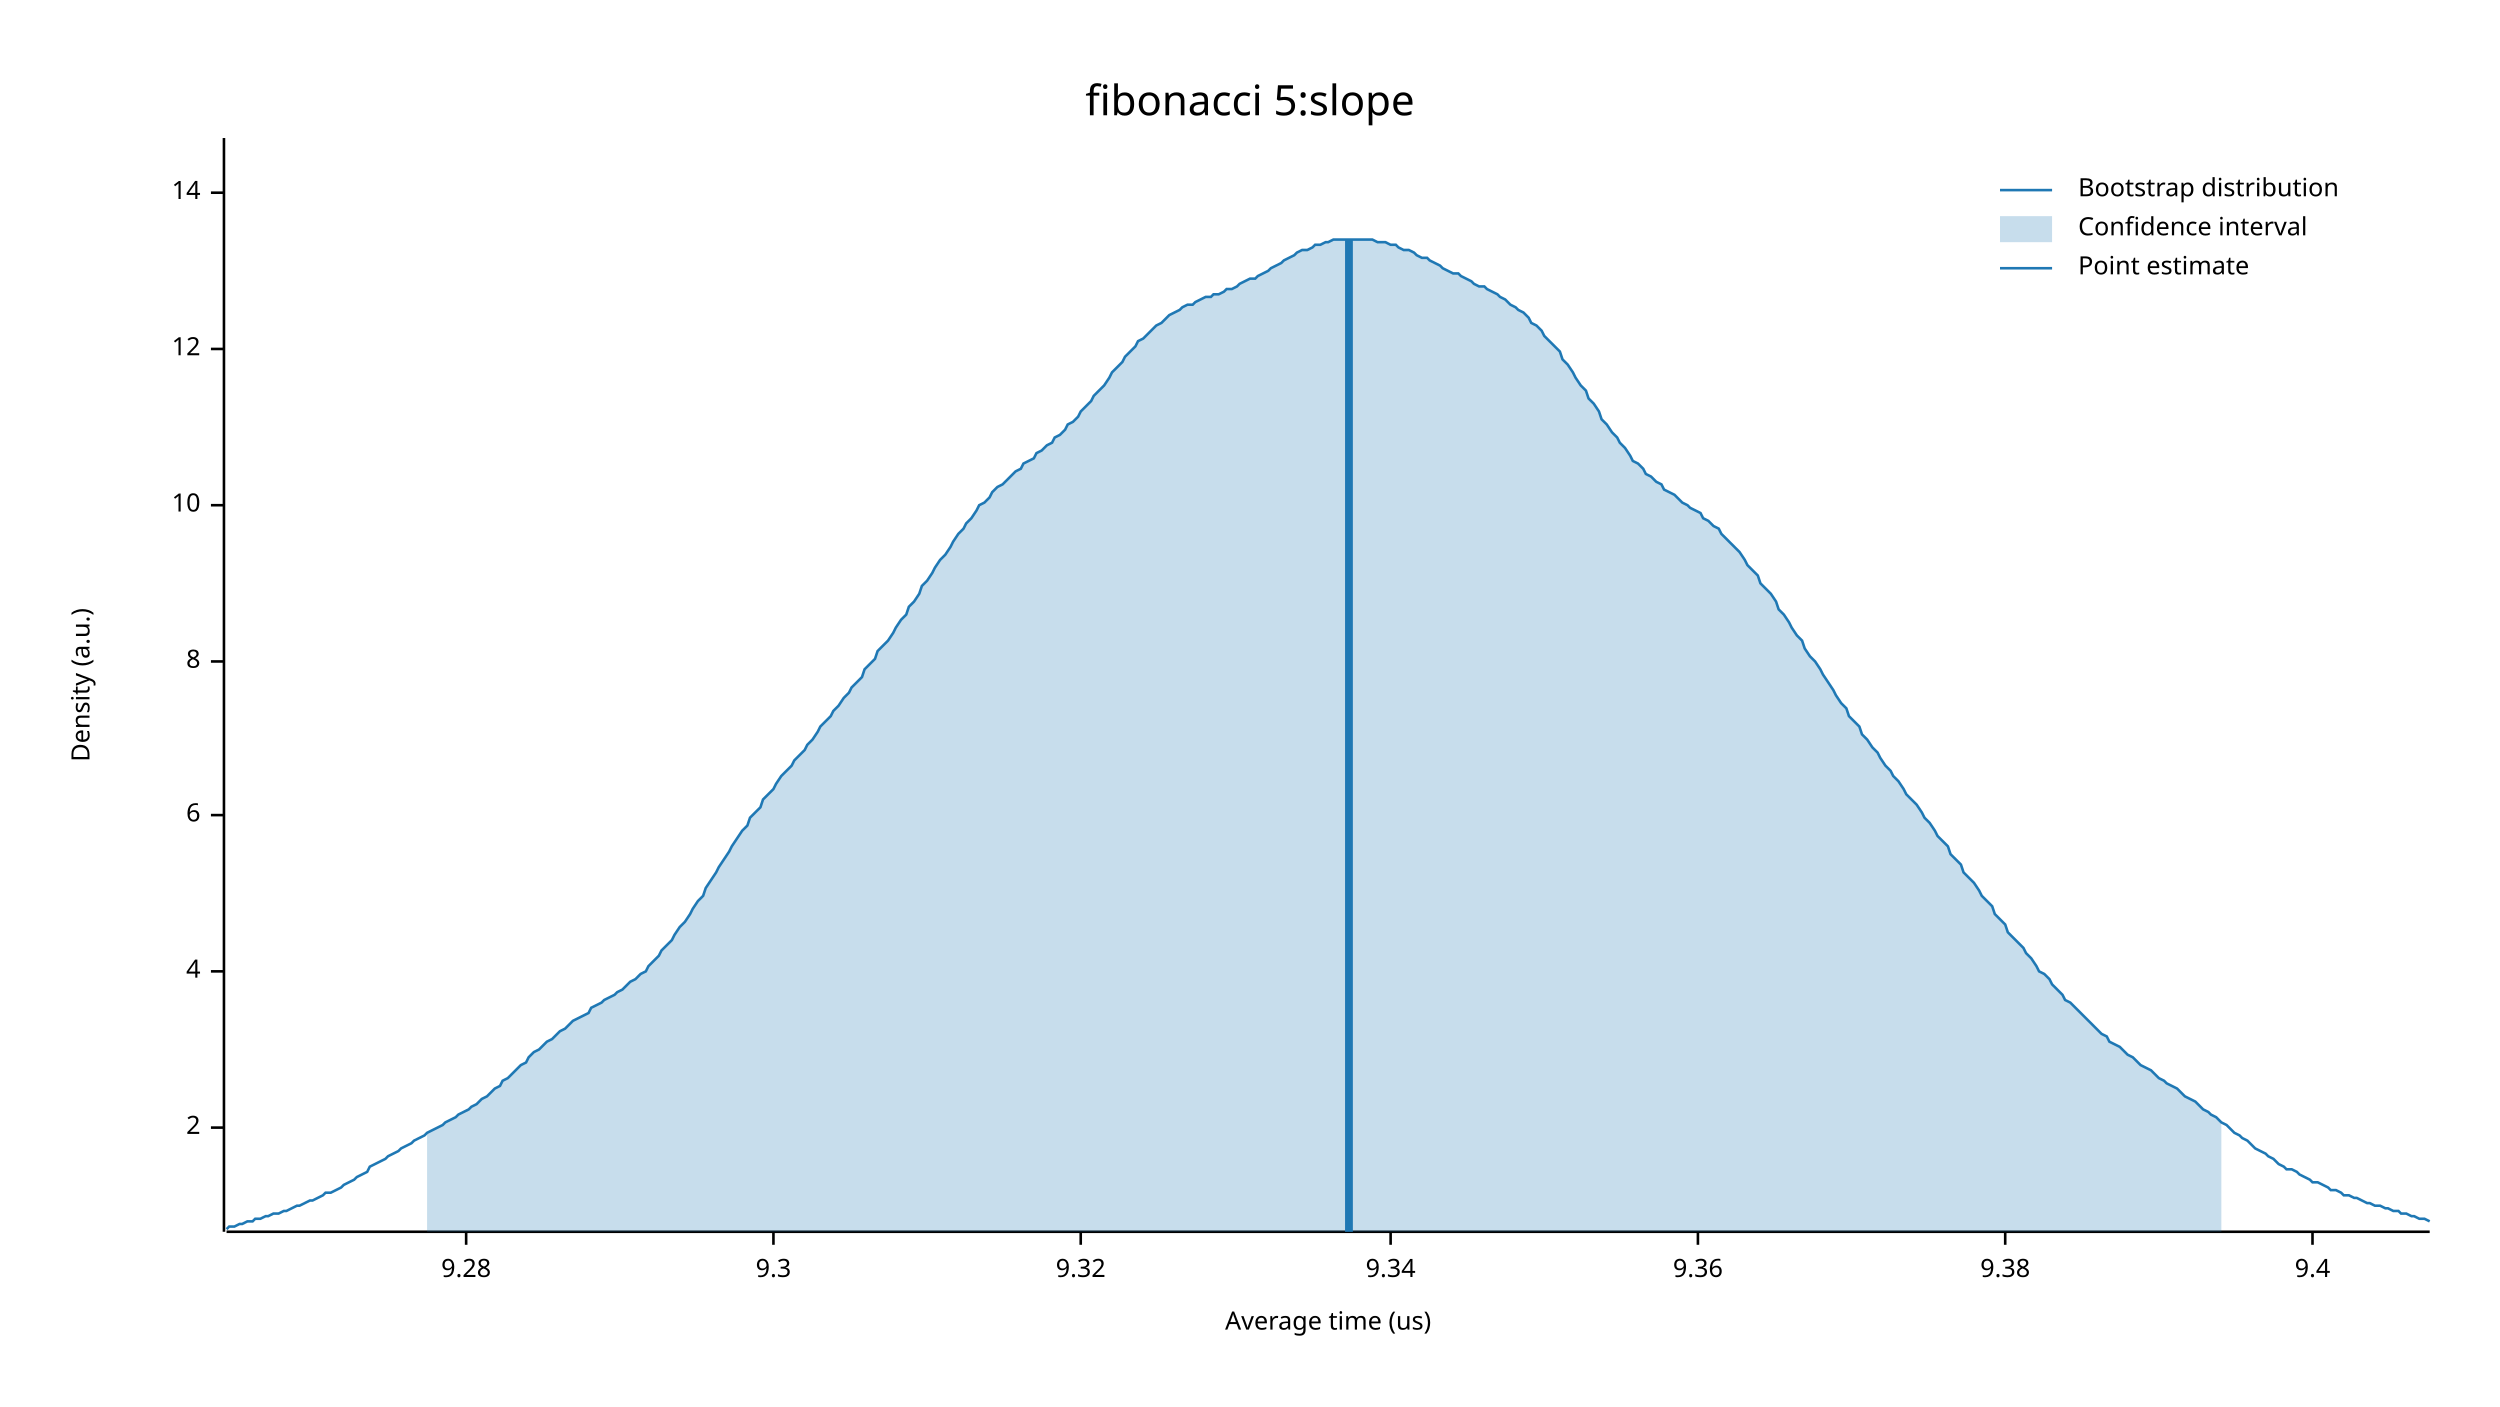
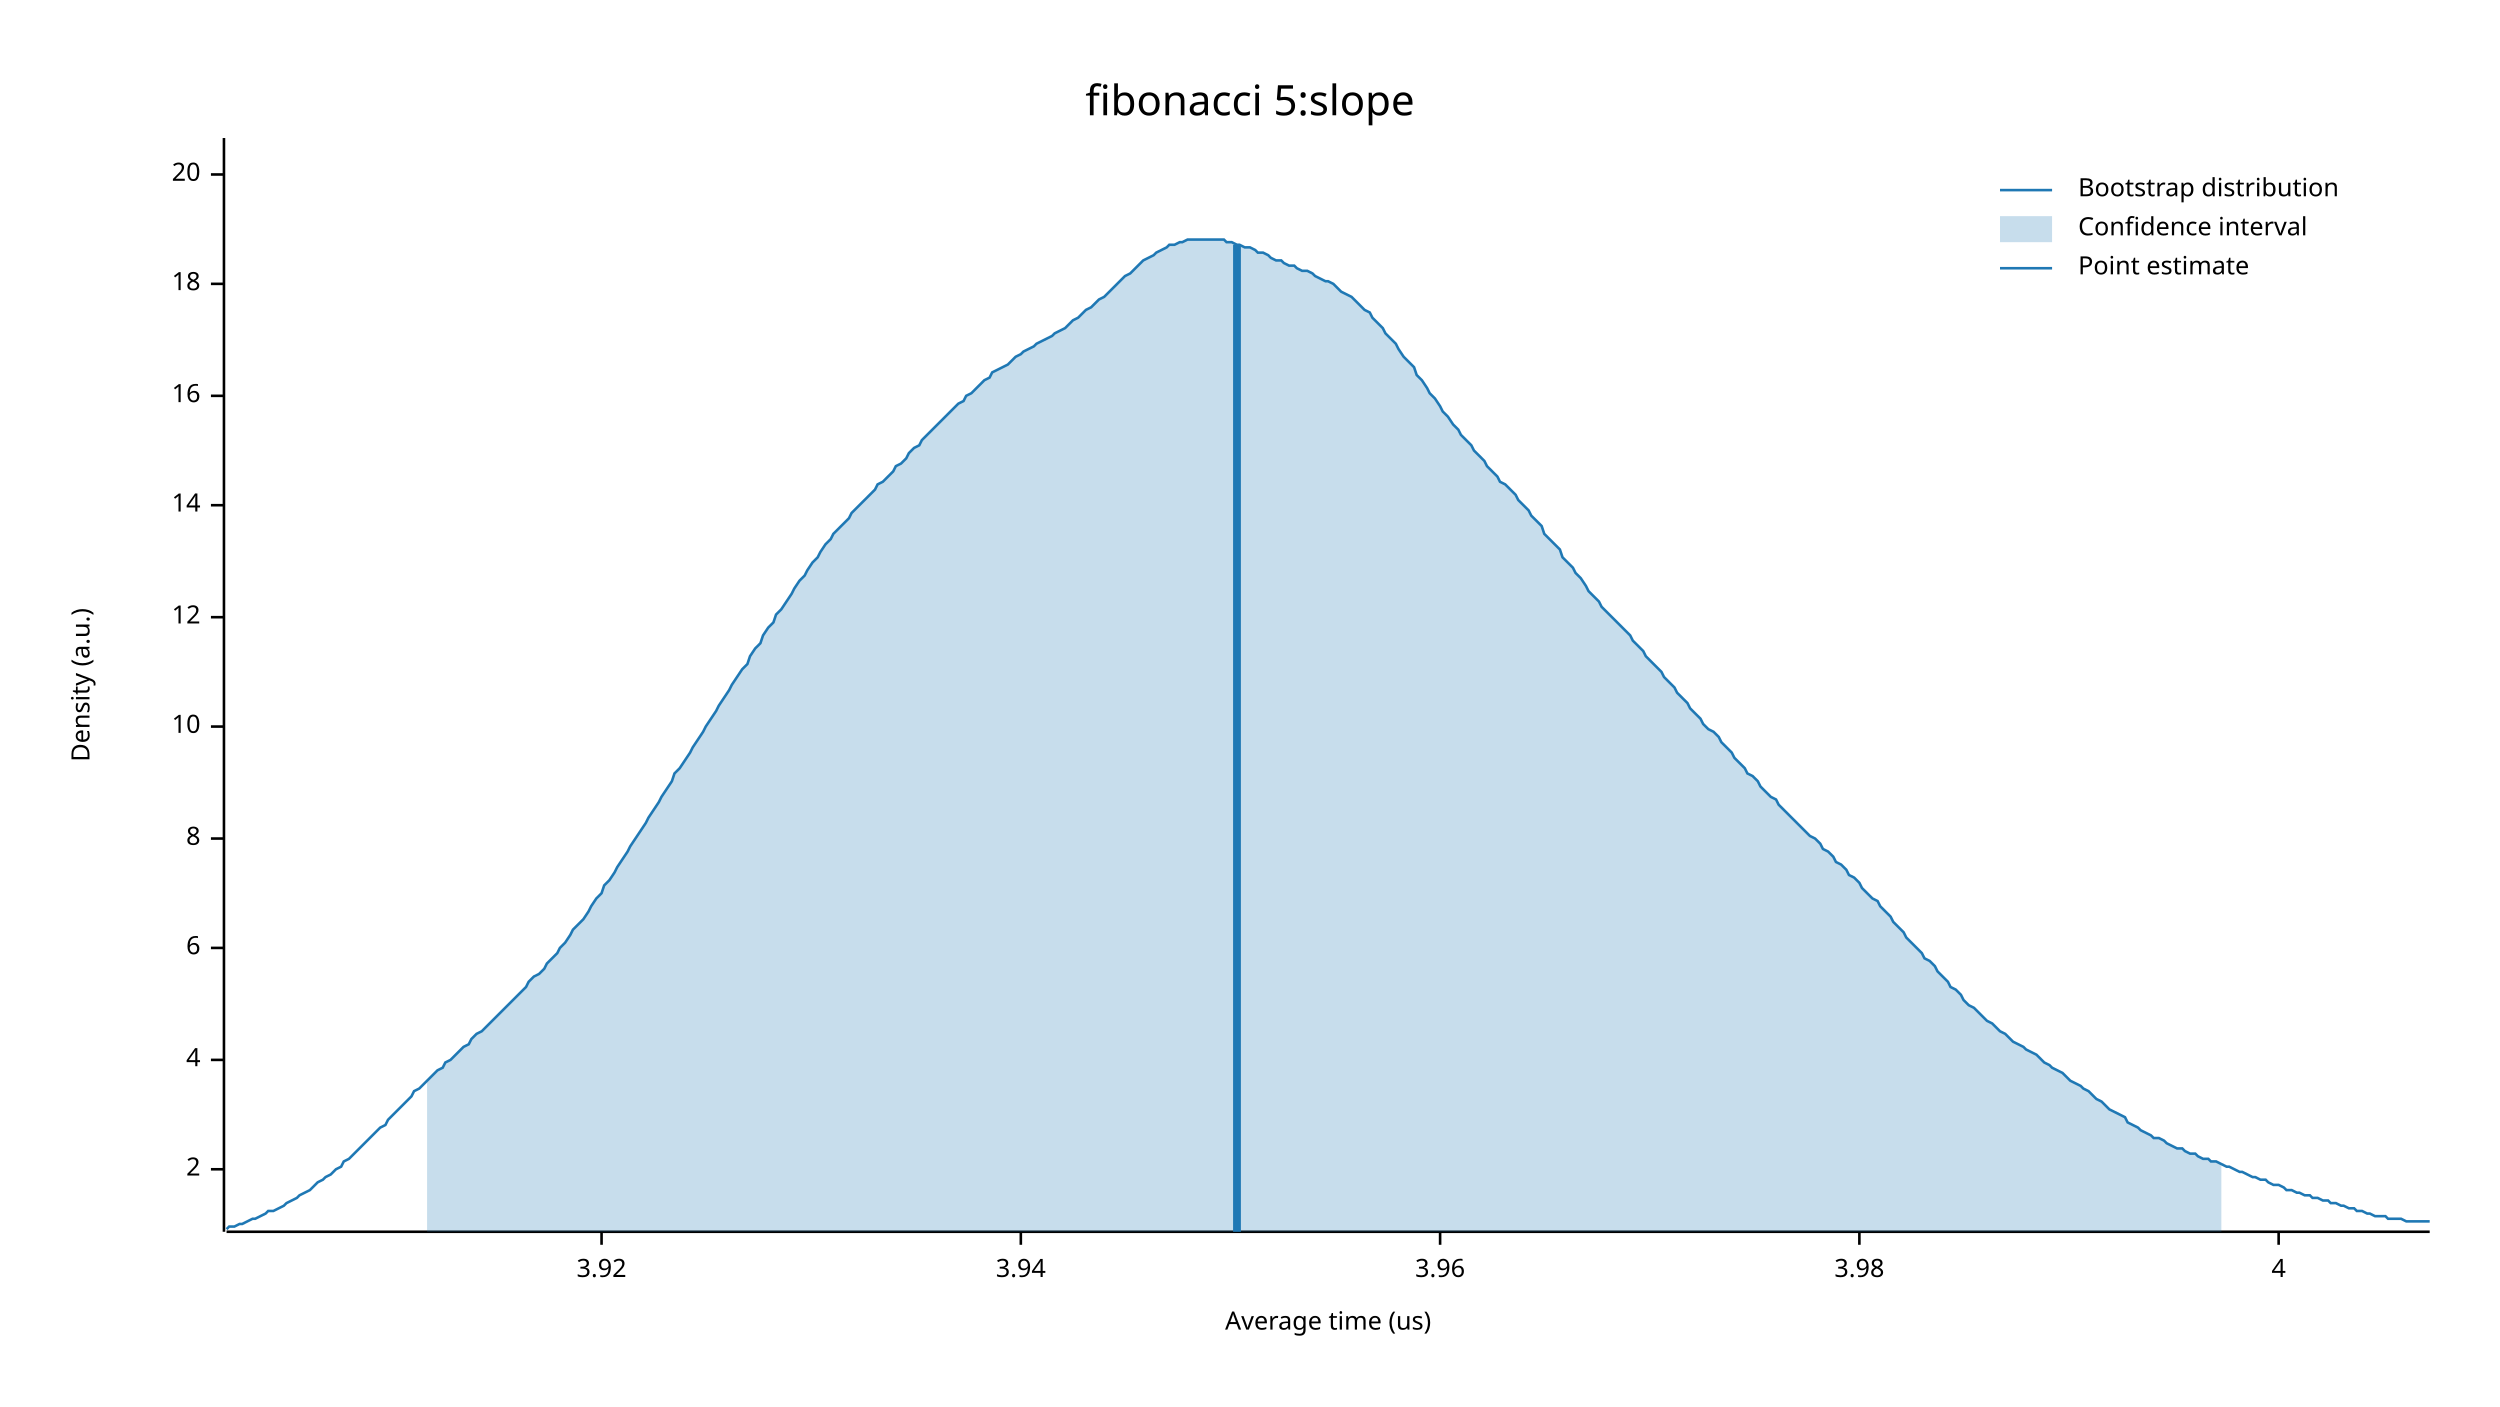
<svg xmlns="http://www.w3.org/2000/svg" width="960" height="540">
  <text x="480" y="32" dy="0.76em" text-anchor="middle" font-family="sans-serif" font-size="16.129" opacity="1" fill="#000000">
fibonacci 5:slope
</text>
  <text x="27" y="263" dy="0.76em" text-anchor="middle" font-family="sans-serif" font-size="9.677" opacity="1" fill="#000000" transform="rotate(270, 27, 263)">
Density (a.u.)
</text>
  <text x="510" y="513" dy="-0.5ex" text-anchor="middle" font-family="sans-serif" font-size="9.677" opacity="1" fill="#000000">
Average time (us)
</text>
  <polyline fill="none" opacity="1" stroke="#000000" stroke-width="1" points="86,53 86,473 " />
-   <text x="77" y="433" dy="0.5ex" text-anchor="end" font-family="sans-serif" font-size="9.677" opacity="1" fill="#000000">
+   <text x="77" y="449" dy="0.5ex" text-anchor="end" font-family="sans-serif" font-size="9.677" opacity="1" fill="#000000">
2
</text>
-   <polyline fill="none" opacity="1" stroke="#000000" stroke-width="1" points="81,433 86,433 " />
-   <text x="77" y="373" dy="0.5ex" text-anchor="end" font-family="sans-serif" font-size="9.677" opacity="1" fill="#000000">
+   <polyline fill="none" opacity="1" stroke="#000000" stroke-width="1" points="81,449 86,449 " />
+   <text x="77" y="407" dy="0.5ex" text-anchor="end" font-family="sans-serif" font-size="9.677" opacity="1" fill="#000000">
4
</text>
-   <polyline fill="none" opacity="1" stroke="#000000" stroke-width="1" points="81,373 86,373 " />
-   <text x="77" y="313" dy="0.5ex" text-anchor="end" font-family="sans-serif" font-size="9.677" opacity="1" fill="#000000">
+   <polyline fill="none" opacity="1" stroke="#000000" stroke-width="1" points="81,407 86,407 " />
+   <text x="77" y="364" dy="0.5ex" text-anchor="end" font-family="sans-serif" font-size="9.677" opacity="1" fill="#000000">
6
</text>
-   <polyline fill="none" opacity="1" stroke="#000000" stroke-width="1" points="81,313 86,313 " />
-   <text x="77" y="254" dy="0.5ex" text-anchor="end" font-family="sans-serif" font-size="9.677" opacity="1" fill="#000000">
+   <polyline fill="none" opacity="1" stroke="#000000" stroke-width="1" points="81,364 86,364 " />
+   <text x="77" y="322" dy="0.5ex" text-anchor="end" font-family="sans-serif" font-size="9.677" opacity="1" fill="#000000">
8
</text>
-   <polyline fill="none" opacity="1" stroke="#000000" stroke-width="1" points="81,254 86,254 " />
-   <text x="77" y="194" dy="0.5ex" text-anchor="end" font-family="sans-serif" font-size="9.677" opacity="1" fill="#000000">
+   <polyline fill="none" opacity="1" stroke="#000000" stroke-width="1" points="81,322 86,322 " />
+   <text x="77" y="279" dy="0.5ex" text-anchor="end" font-family="sans-serif" font-size="9.677" opacity="1" fill="#000000">
10
</text>
-   <polyline fill="none" opacity="1" stroke="#000000" stroke-width="1" points="81,194 86,194 " />
-   <text x="77" y="134" dy="0.5ex" text-anchor="end" font-family="sans-serif" font-size="9.677" opacity="1" fill="#000000">
+   <polyline fill="none" opacity="1" stroke="#000000" stroke-width="1" points="81,279 86,279 " />
+   <text x="77" y="237" dy="0.5ex" text-anchor="end" font-family="sans-serif" font-size="9.677" opacity="1" fill="#000000">
12
</text>
-   <polyline fill="none" opacity="1" stroke="#000000" stroke-width="1" points="81,134 86,134 " />
-   <text x="77" y="74" dy="0.5ex" text-anchor="end" font-family="sans-serif" font-size="9.677" opacity="1" fill="#000000">
+   <polyline fill="none" opacity="1" stroke="#000000" stroke-width="1" points="81,237 86,237 " />
+   <text x="77" y="194" dy="0.5ex" text-anchor="end" font-family="sans-serif" font-size="9.677" opacity="1" fill="#000000">
14
</text>
-   <polyline fill="none" opacity="1" stroke="#000000" stroke-width="1" points="81,74 86,74 " />
+   <polyline fill="none" opacity="1" stroke="#000000" stroke-width="1" points="81,194 86,194 " />
+   <text x="77" y="152" dy="0.5ex" text-anchor="end" font-family="sans-serif" font-size="9.677" opacity="1" fill="#000000">
+ 16
+ </text>
+   <polyline fill="none" opacity="1" stroke="#000000" stroke-width="1" points="81,152 86,152 " />
+   <text x="77" y="109" dy="0.5ex" text-anchor="end" font-family="sans-serif" font-size="9.677" opacity="1" fill="#000000">
+ 18
+ </text>
+   <polyline fill="none" opacity="1" stroke="#000000" stroke-width="1" points="81,109 86,109 " />
+   <text x="77" y="67" dy="0.5ex" text-anchor="end" font-family="sans-serif" font-size="9.677" opacity="1" fill="#000000">
+ 20
+ </text>
+   <polyline fill="none" opacity="1" stroke="#000000" stroke-width="1" points="81,67 86,67 " />
  <polyline fill="none" opacity="1" stroke="#000000" stroke-width="1" points="87,473 933,473 " />
-   <text x="179" y="483" dy="0.76em" text-anchor="middle" font-family="sans-serif" font-size="9.677" opacity="1" fill="#000000">
- 9.28
+   <text x="231" y="483" dy="0.76em" text-anchor="middle" font-family="sans-serif" font-size="9.677" opacity="1" fill="#000000">
+ 3.92
</text>
-   <polyline fill="none" opacity="1" stroke="#000000" stroke-width="1" points="179,473 179,478 " />
-   <text x="297" y="483" dy="0.76em" text-anchor="middle" font-family="sans-serif" font-size="9.677" opacity="1" fill="#000000">
- 9.3
+   <polyline fill="none" opacity="1" stroke="#000000" stroke-width="1" points="231,473 231,478 " />
+   <text x="392" y="483" dy="0.76em" text-anchor="middle" font-family="sans-serif" font-size="9.677" opacity="1" fill="#000000">
+ 3.94
</text>
-   <polyline fill="none" opacity="1" stroke="#000000" stroke-width="1" points="297,473 297,478 " />
-   <text x="415" y="483" dy="0.76em" text-anchor="middle" font-family="sans-serif" font-size="9.677" opacity="1" fill="#000000">
- 9.32
+   <polyline fill="none" opacity="1" stroke="#000000" stroke-width="1" points="392,473 392,478 " />
+   <text x="553" y="483" dy="0.76em" text-anchor="middle" font-family="sans-serif" font-size="9.677" opacity="1" fill="#000000">
+ 3.96
</text>
-   <polyline fill="none" opacity="1" stroke="#000000" stroke-width="1" points="415,473 415,478 " />
-   <text x="534" y="483" dy="0.76em" text-anchor="middle" font-family="sans-serif" font-size="9.677" opacity="1" fill="#000000">
- 9.34
+   <polyline fill="none" opacity="1" stroke="#000000" stroke-width="1" points="553,473 553,478 " />
+   <text x="714" y="483" dy="0.76em" text-anchor="middle" font-family="sans-serif" font-size="9.677" opacity="1" fill="#000000">
+ 3.98
</text>
-   <polyline fill="none" opacity="1" stroke="#000000" stroke-width="1" points="534,473 534,478 " />
-   <text x="652" y="483" dy="0.76em" text-anchor="middle" font-family="sans-serif" font-size="9.677" opacity="1" fill="#000000">
- 9.36
+   <polyline fill="none" opacity="1" stroke="#000000" stroke-width="1" points="714,473 714,478 " />
+   <text x="875" y="483" dy="0.76em" text-anchor="middle" font-family="sans-serif" font-size="9.677" opacity="1" fill="#000000">
+ 4
</text>
-   <polyline fill="none" opacity="1" stroke="#000000" stroke-width="1" points="652,473 652,478 " />
-   <text x="770" y="483" dy="0.76em" text-anchor="middle" font-family="sans-serif" font-size="9.677" opacity="1" fill="#000000">
- 9.38
- </text>
-   <polyline fill="none" opacity="1" stroke="#000000" stroke-width="1" points="770,473 770,478 " />
-   <text x="888" y="483" dy="0.76em" text-anchor="middle" font-family="sans-serif" font-size="9.677" opacity="1" fill="#000000">
- 9.4
- </text>
-   <polyline fill="none" opacity="1" stroke="#000000" stroke-width="1" points="888,473 888,478 " />
-   <polyline fill="none" opacity="1" stroke="#1F78B4" stroke-width="1" points="87,472 88,471 90,471 92,470 93,470 95,469 97,469 98,468 100,468 102,467 103,467 105,466 107,466 109,465 110,465 112,464 114,463 115,463 117,462 119,461 120,461 122,460 124,459 125,458 127,458 129,457 131,456 132,455 134,454 136,453 137,452 139,451 141,450 142,448 144,447 146,446 148,445 149,444 151,443 153,442 154,441 156,440 158,439 159,438 161,437 163,436 164,435 166,434 168,433 170,432 171,431 173,430 175,429 176,428 178,427 180,426 181,425 183,424 185,422 187,421 188,420 190,418 192,417 193,415 195,414 197,412 198,411 200,409 202,408 203,406 205,404 207,403 209,401 210,400 212,399 214,397 215,396 217,395 219,393 220,392 222,391 224,390 226,389 227,387 229,386 231,385 232,384 234,383 236,382 237,381 239,380 241,378 242,377 244,376 246,374 248,373 249,371 251,369 253,367 254,365 256,363 258,361 259,359 261,356 263,354 265,351 266,349 268,346 270,344 271,341 273,338 275,335 276,333 278,330 280,327 281,325 283,322 285,319 287,317 288,314 290,312 292,310 293,307 295,305 297,303 298,301 300,298 302,296 304,294 305,292 307,290 309,288 310,286 312,284 314,281 315,279 317,277 319,275 320,273 322,271 324,268 326,266 327,264 329,262 331,260 332,257 334,255 336,253 337,250 339,248 341,246 343,243 344,241 346,238 348,236 349,233 351,231 353,228 354,225 356,223 358,220 359,218 361,215 363,213 365,210 366,208 368,205 370,203 371,201 373,199 375,196 376,194 378,193 380,191 381,189 383,187 385,186 387,184 388,183 390,181 392,180 393,178 395,177 397,176 398,174 400,173 402,171 404,170 405,168 407,167 409,165 410,163 412,162 414,160 415,158 417,156 419,154 420,152 422,150 424,148 426,145 427,143 429,141 431,139 432,137 434,135 436,133 437,131 439,130 441,128 443,126 444,125 446,124 448,122 449,121 451,120 453,119 454,118 456,117 458,117 459,116 461,115 463,114 465,114 466,113 468,113 470,112 471,111 473,111 475,110 476,109 478,108 480,107 482,107 483,106 485,105 487,104 488,103 490,102 492,101 493,100 495,99 497,98 498,97 500,96 502,96 504,95 505,94 507,94 509,93 510,93 512,92 514,92 515,92 517,92 519,92 521,92 522,92 524,92 526,92 527,92 529,93 531,93 532,93 534,94 536,94 537,95 539,96 541,96 543,97 544,98 546,99 548,99 549,100 551,101 553,102 554,103 556,104 558,105 560,105 561,106 563,107 565,108 566,109 568,110 570,110 571,111 573,112 575,113 576,114 578,115 580,117 582,118 583,119 585,120 587,122 588,124 590,125 592,127 593,129 595,131 597,133 599,135 600,138 602,140 604,143 605,145 607,148 609,150 610,153 612,155 614,158 615,161 617,163 619,166 621,168 622,170 624,172 626,175 627,177 629,178 631,180 632,182 634,183 636,185 638,186 639,188 641,189 643,190 644,191 646,193 648,194 649,195 651,196 653,197 654,199 656,200 658,202 660,203 661,205 663,207 665,209 666,210 668,212 670,215 671,217 673,219 675,221 676,224 678,226 680,228 682,231 683,234 685,236 687,239 688,241 690,244 692,246 693,249 695,252 697,254 699,257 700,259 702,262 704,265 705,267 707,270 709,272 710,275 712,277 714,279 715,282 717,284 719,287 721,289 722,291 724,294 726,296 727,298 729,300 731,303 732,305 734,307 736,309 738,312 739,314 741,316 743,319 744,321 746,323 748,325 749,328 751,330 753,332 754,335 756,337 758,339 760,342 761,344 763,346 765,348 766,351 768,353 770,355 771,358 773,360 775,362 777,364 778,366 780,368 782,371 783,373 785,374 787,376 788,378 790,380 792,382 793,384 795,385 797,387 799,389 800,390 802,392 804,394 805,395 807,397 809,398 810,400 812,401 814,402 816,404 817,405 819,406 821,408 822,409 824,410 826,411 827,412 829,414 831,415 832,416 834,417 836,418 838,420 839,421 841,422 843,423 844,424 846,426 848,427 849,428 851,429 853,431 855,432 856,433 858,435 860,436 861,437 863,438 865,440 866,441 868,442 870,443 871,444 873,445 875,447 877,448 878,449 880,449 882,450 883,451 885,452 887,453 888,454 890,454 892,455 894,456 895,457 897,457 899,458 900,459 902,459 904,460 905,460 907,461 909,462 910,462 912,463 914,463 916,464 917,464 919,465 921,465 922,466 924,466 926,467 927,467 929,468 931,468 933,469 " />
-   <polygon opacity="0.25" fill="#1F78B4" points="164,435 166,434 168,433 170,432 171,431 173,430 175,429 176,428 178,427 180,426 181,425 183,424 185,422 187,421 188,420 190,418 192,417 193,415 195,414 197,412 198,411 200,409 202,408 203,406 205,404 207,403 209,401 210,400 212,399 214,397 215,396 217,395 219,393 220,392 222,391 224,390 226,389 227,387 229,386 231,385 232,384 234,383 236,382 237,381 239,380 241,378 242,377 244,376 246,374 248,373 249,371 251,369 253,367 254,365 256,363 258,361 259,359 261,356 263,354 265,351 266,349 268,346 270,344 271,341 273,338 275,335 276,333 278,330 280,327 281,325 283,322 285,319 287,317 288,314 290,312 292,310 293,307 295,305 297,303 298,301 300,298 302,296 304,294 305,292 307,290 309,288 310,286 312,284 314,281 315,279 317,277 319,275 320,273 322,271 324,268 326,266 327,264 329,262 331,260 332,257 334,255 336,253 337,250 339,248 341,246 343,243 344,241 346,238 348,236 349,233 351,231 353,228 354,225 356,223 358,220 359,218 361,215 363,213 365,210 366,208 368,205 370,203 371,201 373,199 375,196 376,194 378,193 380,191 381,189 383,187 385,186 387,184 388,183 390,181 392,180 393,178 395,177 397,176 398,174 400,173 402,171 404,170 405,168 407,167 409,165 410,163 412,162 414,160 415,158 417,156 419,154 420,152 422,150 424,148 426,145 427,143 429,141 431,139 432,137 434,135 436,133 437,131 439,130 441,128 443,126 444,125 446,124 448,122 449,121 451,120 453,119 454,118 456,117 458,117 459,116 461,115 463,114 465,114 466,113 468,113 470,112 471,111 473,111 475,110 476,109 478,108 480,107 482,107 483,106 485,105 487,104 488,103 490,102 492,101 493,100 495,99 497,98 498,97 500,96 502,96 504,95 505,94 507,94 509,93 510,93 512,92 514,92 515,92 517,92 519,92 521,92 522,92 524,92 526,92 527,92 529,93 531,93 532,93 534,94 536,94 537,95 539,96 541,96 543,97 544,98 546,99 548,99 549,100 551,101 553,102 554,103 556,104 558,105 560,105 561,106 563,107 565,108 566,109 568,110 570,110 571,111 573,112 575,113 576,114 578,115 580,117 582,118 583,119 585,120 587,122 588,124 590,125 592,127 593,129 595,131 597,133 599,135 600,138 602,140 604,143 605,145 607,148 609,150 610,153 612,155 614,158 615,161 617,163 619,166 621,168 622,170 624,172 626,175 627,177 629,178 631,180 632,182 634,183 636,185 638,186 639,188 641,189 643,190 644,191 646,193 648,194 649,195 651,196 653,197 654,199 656,200 658,202 660,203 661,205 663,207 665,209 666,210 668,212 670,215 671,217 673,219 675,221 676,224 678,226 680,228 682,231 683,234 685,236 687,239 688,241 690,244 692,246 693,249 695,252 697,254 699,257 700,259 702,262 704,265 705,267 707,270 709,272 710,275 712,277 714,279 715,282 717,284 719,287 721,289 722,291 724,294 726,296 727,298 729,300 731,303 732,305 734,307 736,309 738,312 739,314 741,316 743,319 744,321 746,323 748,325 749,328 751,330 753,332 754,335 756,337 758,339 760,342 761,344 763,346 765,348 766,351 768,353 770,355 771,358 773,360 775,362 777,364 778,366 780,368 782,371 783,373 785,374 787,376 788,378 790,380 792,382 793,384 795,385 797,387 799,389 800,390 802,392 804,394 805,395 807,397 809,398 810,400 812,401 814,402 816,404 817,405 819,406 821,408 822,409 824,410 826,411 827,412 829,414 831,415 832,416 834,417 836,418 838,420 839,421 841,422 843,423 844,424 846,426 848,427 849,428 851,429 853,431 853,473 164,473 " />
-   <polyline fill="none" opacity="1" stroke="#1F78B4" stroke-width="3" points="518,473 518,92 " />
+   <polyline fill="none" opacity="1" stroke="#000000" stroke-width="1" points="875,473 875,478 " />
+   <polyline fill="none" opacity="1" stroke="#1F78B4" stroke-width="1" points="87,472 88,471 90,471 92,470 93,470 95,469 97,468 98,468 100,467 102,466 103,465 105,465 107,464 109,463 110,462 112,461 114,460 115,459 117,458 119,457 120,456 122,454 124,453 125,452 127,451 129,449 131,448 132,446 134,445 136,443 137,442 139,440 141,438 142,437 144,435 146,433 148,432 149,430 151,428 153,426 154,425 156,423 158,421 159,419 161,418 163,416 164,415 166,413 168,411 170,410 171,408 173,407 175,405 176,404 178,402 180,401 181,399 183,397 185,396 187,394 188,393 190,391 192,389 193,388 195,386 197,384 198,383 200,381 202,379 203,377 205,375 207,374 209,372 210,370 212,368 214,366 215,364 217,362 219,359 220,357 222,355 224,353 226,350 227,348 229,345 231,343 232,340 234,338 236,335 237,333 239,330 241,327 242,325 244,322 246,319 248,316 249,314 251,311 253,308 254,306 256,303 258,300 259,297 261,295 263,292 265,289 266,287 268,284 270,281 271,279 273,276 275,273 276,271 278,268 280,265 281,263 283,260 285,257 287,255 288,252 290,249 292,247 293,244 295,241 297,239 298,236 300,234 302,231 304,228 305,226 307,223 309,221 310,219 312,216 314,214 315,212 317,209 319,207 320,205 322,203 324,201 326,199 327,197 329,195 331,193 332,192 334,190 336,188 337,186 339,185 341,183 343,181 344,179 346,178 348,176 349,174 351,172 353,171 354,169 356,167 358,165 359,164 361,162 363,160 365,158 366,157 368,155 370,154 371,152 373,151 375,149 376,148 378,146 380,145 381,143 383,142 385,141 387,140 388,139 390,137 392,136 393,135 395,134 397,133 398,132 400,131 402,130 404,129 405,128 407,127 409,126 410,125 412,123 414,122 415,121 417,119 419,118 420,117 422,115 424,114 426,112 427,111 429,109 431,107 432,106 434,105 436,103 437,102 439,100 441,99 443,98 444,97 446,96 448,95 449,94 451,94 453,93 454,93 456,92 458,92 459,92 461,92 463,92 465,92 466,92 468,92 470,92 471,93 473,93 475,94 476,94 478,95 480,95 482,96 483,97 485,97 487,98 488,99 490,100 492,100 493,101 495,102 497,102 498,103 500,104 502,104 504,105 505,106 507,107 509,108 510,108 512,109 514,111 515,112 517,113 519,114 521,116 522,117 524,119 526,120 527,122 529,124 531,126 532,128 534,130 536,132 537,134 539,137 541,139 543,141 544,144 546,146 548,149 549,151 551,153 553,156 554,158 556,160 558,163 560,165 561,167 563,169 565,171 566,173 568,175 570,177 571,179 573,181 575,183 576,185 578,186 580,188 582,190 583,192 585,194 587,196 588,198 590,200 592,202 593,205 595,207 597,209 599,211 600,214 602,216 604,218 605,220 607,222 609,225 610,227 612,229 614,231 615,233 617,235 619,237 621,239 622,240 624,242 626,244 627,246 629,248 631,250 632,252 634,254 636,256 638,258 639,260 641,262 643,264 644,266 646,268 648,270 649,272 651,274 653,276 654,278 656,280 658,281 660,283 661,285 663,287 665,289 666,291 668,293 670,295 671,297 673,298 675,300 676,302 678,304 680,306 682,307 683,309 685,311 687,313 688,314 690,316 692,318 693,319 695,321 697,322 699,324 700,326 702,327 704,329 705,331 707,332 709,334 710,336 712,337 714,339 715,341 717,343 719,345 721,346 722,348 724,350 726,352 727,354 729,356 731,358 732,360 734,362 736,364 738,366 739,368 741,369 743,371 744,373 746,375 748,377 749,379 751,380 753,382 754,384 756,386 758,387 760,389 761,390 763,392 765,393 766,394 768,396 770,397 771,398 773,400 775,401 777,402 778,403 780,404 782,405 783,406 785,408 787,409 788,410 790,411 792,412 793,413 795,415 797,416 799,417 800,418 802,419 804,421 805,422 807,423 809,425 810,426 812,427 814,428 816,429 817,431 819,432 821,433 822,434 824,435 826,436 827,437 829,437 831,438 832,439 834,440 836,441 838,441 839,442 841,443 843,443 844,444 846,445 848,445 849,446 851,446 853,447 855,448 856,448 858,449 860,450 861,450 863,451 865,452 866,452 868,453 870,453 871,454 873,455 875,455 877,456 878,457 880,457 882,458 883,458 885,459 887,459 888,460 890,460 892,461 894,461 895,462 897,462 899,463 900,463 902,464 904,464 905,465 907,465 909,466 910,466 912,467 914,467 916,467 917,468 919,468 921,468 922,468 924,469 926,469 927,469 929,469 931,469 933,469 " />
+   <polygon opacity="0.25" fill="#1F78B4" points="164,415 166,413 168,411 170,410 171,408 173,407 175,405 176,404 178,402 180,401 181,399 183,397 185,396 187,394 188,393 190,391 192,389 193,388 195,386 197,384 198,383 200,381 202,379 203,377 205,375 207,374 209,372 210,370 212,368 214,366 215,364 217,362 219,359 220,357 222,355 224,353 226,350 227,348 229,345 231,343 232,340 234,338 236,335 237,333 239,330 241,327 242,325 244,322 246,319 248,316 249,314 251,311 253,308 254,306 256,303 258,300 259,297 261,295 263,292 265,289 266,287 268,284 270,281 271,279 273,276 275,273 276,271 278,268 280,265 281,263 283,260 285,257 287,255 288,252 290,249 292,247 293,244 295,241 297,239 298,236 300,234 302,231 304,228 305,226 307,223 309,221 310,219 312,216 314,214 315,212 317,209 319,207 320,205 322,203 324,201 326,199 327,197 329,195 331,193 332,192 334,190 336,188 337,186 339,185 341,183 343,181 344,179 346,178 348,176 349,174 351,172 353,171 354,169 356,167 358,165 359,164 361,162 363,160 365,158 366,157 368,155 370,154 371,152 373,151 375,149 376,148 378,146 380,145 381,143 383,142 385,141 387,140 388,139 390,137 392,136 393,135 395,134 397,133 398,132 400,131 402,130 404,129 405,128 407,127 409,126 410,125 412,123 414,122 415,121 417,119 419,118 420,117 422,115 424,114 426,112 427,111 429,109 431,107 432,106 434,105 436,103 437,102 439,100 441,99 443,98 444,97 446,96 448,95 449,94 451,94 453,93 454,93 456,92 458,92 459,92 461,92 463,92 465,92 466,92 468,92 470,92 471,93 473,93 475,94 476,94 478,95 480,95 482,96 483,97 485,97 487,98 488,99 490,100 492,100 493,101 495,102 497,102 498,103 500,104 502,104 504,105 505,106 507,107 509,108 510,108 512,109 514,111 515,112 517,113 519,114 521,116 522,117 524,119 526,120 527,122 529,124 531,126 532,128 534,130 536,132 537,134 539,137 541,139 543,141 544,144 546,146 548,149 549,151 551,153 553,156 554,158 556,160 558,163 560,165 561,167 563,169 565,171 566,173 568,175 570,177 571,179 573,181 575,183 576,185 578,186 580,188 582,190 583,192 585,194 587,196 588,198 590,200 592,202 593,205 595,207 597,209 599,211 600,214 602,216 604,218 605,220 607,222 609,225 610,227 612,229 614,231 615,233 617,235 619,237 621,239 622,240 624,242 626,244 627,246 629,248 631,250 632,252 634,254 636,256 638,258 639,260 641,262 643,264 644,266 646,268 648,270 649,272 651,274 653,276 654,278 656,280 658,281 660,283 661,285 663,287 665,289 666,291 668,293 670,295 671,297 673,298 675,300 676,302 678,304 680,306 682,307 683,309 685,311 687,313 688,314 690,316 692,318 693,319 695,321 697,322 699,324 700,326 702,327 704,329 705,331 707,332 709,334 710,336 712,337 714,339 715,341 717,343 719,345 721,346 722,348 724,350 726,352 727,354 729,356 731,358 732,360 734,362 736,364 738,366 739,368 741,369 743,371 744,373 746,375 748,377 749,379 751,380 753,382 754,384 756,386 758,387 760,389 761,390 763,392 765,393 766,394 768,396 770,397 771,398 773,400 775,401 777,402 778,403 780,404 782,405 783,406 785,408 787,409 788,410 790,411 792,412 793,413 795,415 797,416 799,417 800,418 802,419 804,421 805,422 807,423 809,425 810,426 812,427 814,428 816,429 817,431 819,432 821,433 822,434 824,435 826,436 827,437 829,437 831,438 832,439 834,440 836,441 838,441 839,442 841,443 843,443 844,444 846,445 848,445 849,446 851,446 853,447 853,473 164,473 " />
+   <polyline fill="none" opacity="1" stroke="#1F78B4" stroke-width="3" points="475,473 475,94 " />
  <text x="798" y="68" dy="0.76em" text-anchor="start" font-family="sans-serif" font-size="9.677" opacity="1" fill="#000000">
Bootstrap distribution
</text>
  <text x="798" y="83" dy="0.76em" text-anchor="start" font-family="sans-serif" font-size="9.677" opacity="1" fill="#000000">
Confidence interval
</text>
  <text x="798" y="98" dy="0.76em" text-anchor="start" font-family="sans-serif" font-size="9.677" opacity="1" fill="#000000">
Point estimate
</text>
  <polyline fill="none" opacity="1" stroke="#1F78B4" stroke-width="1" points="768,73 788,73 " />
  <rect x="768" y="83" width="20" height="10" opacity="0.25" fill="#1F78B4" stroke="none" />
  <polyline fill="none" opacity="1" stroke="#1F78B4" stroke-width="1" points="768,103 788,103 " />
</svg>
